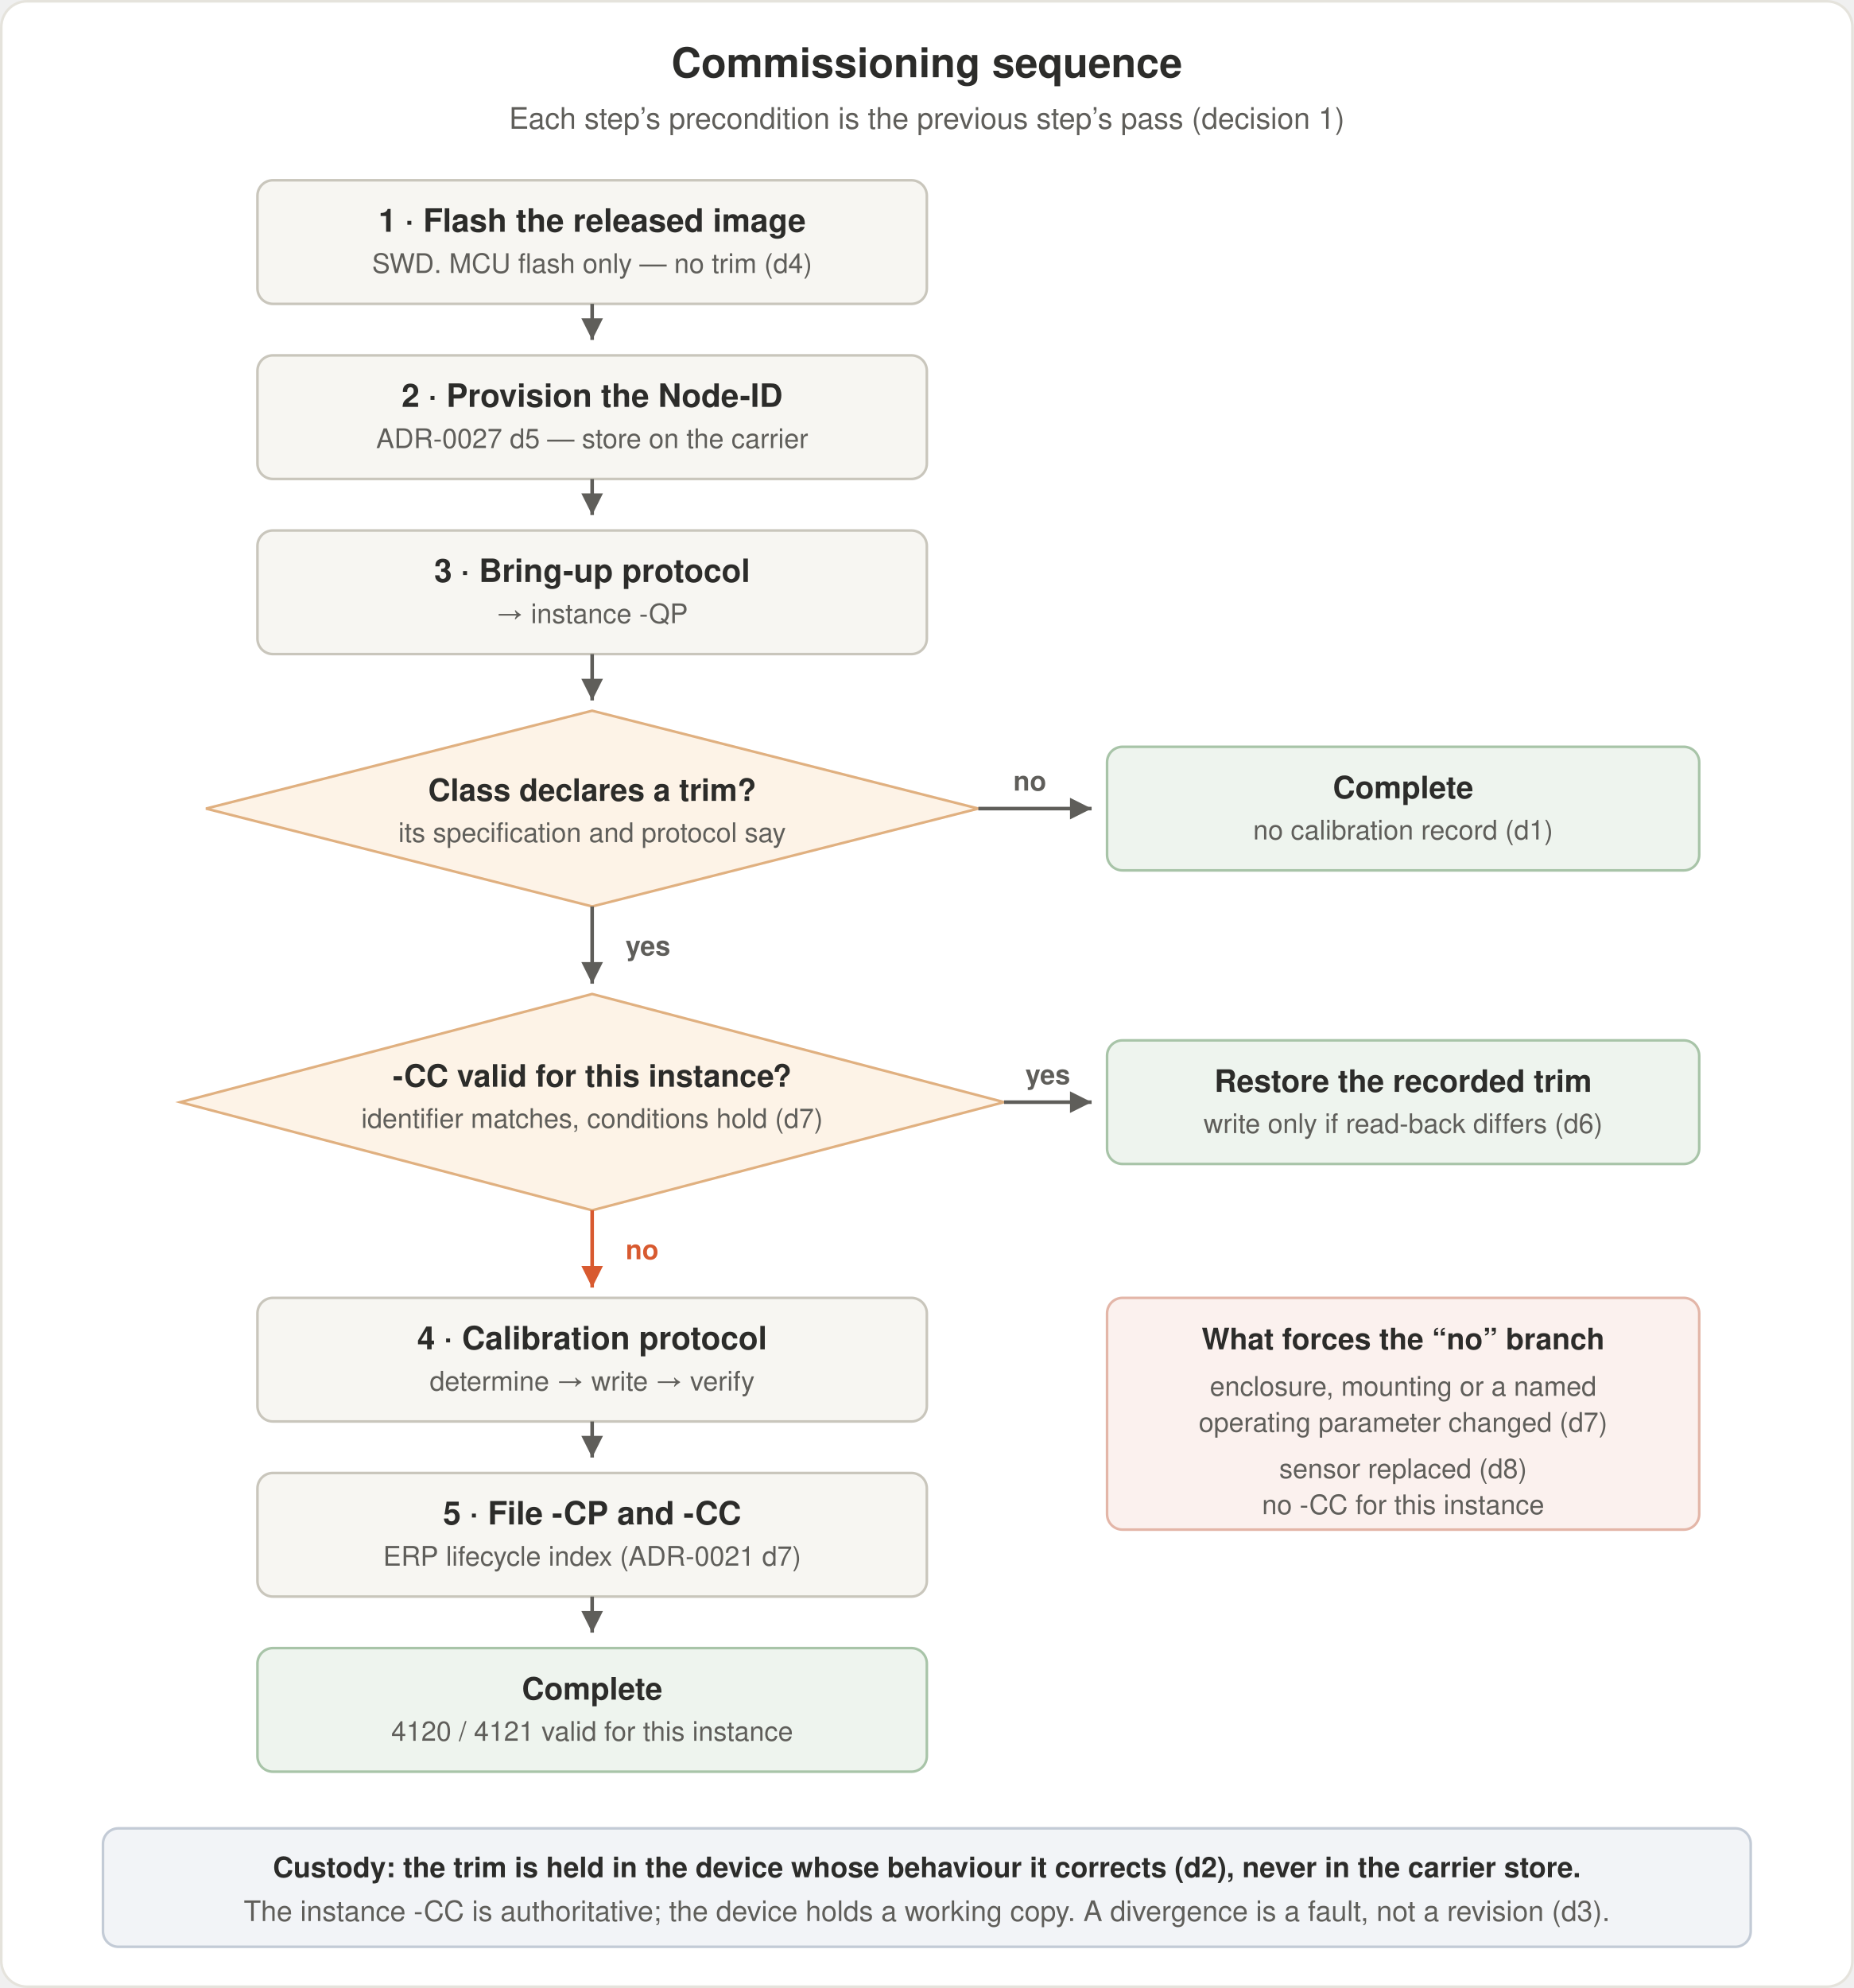
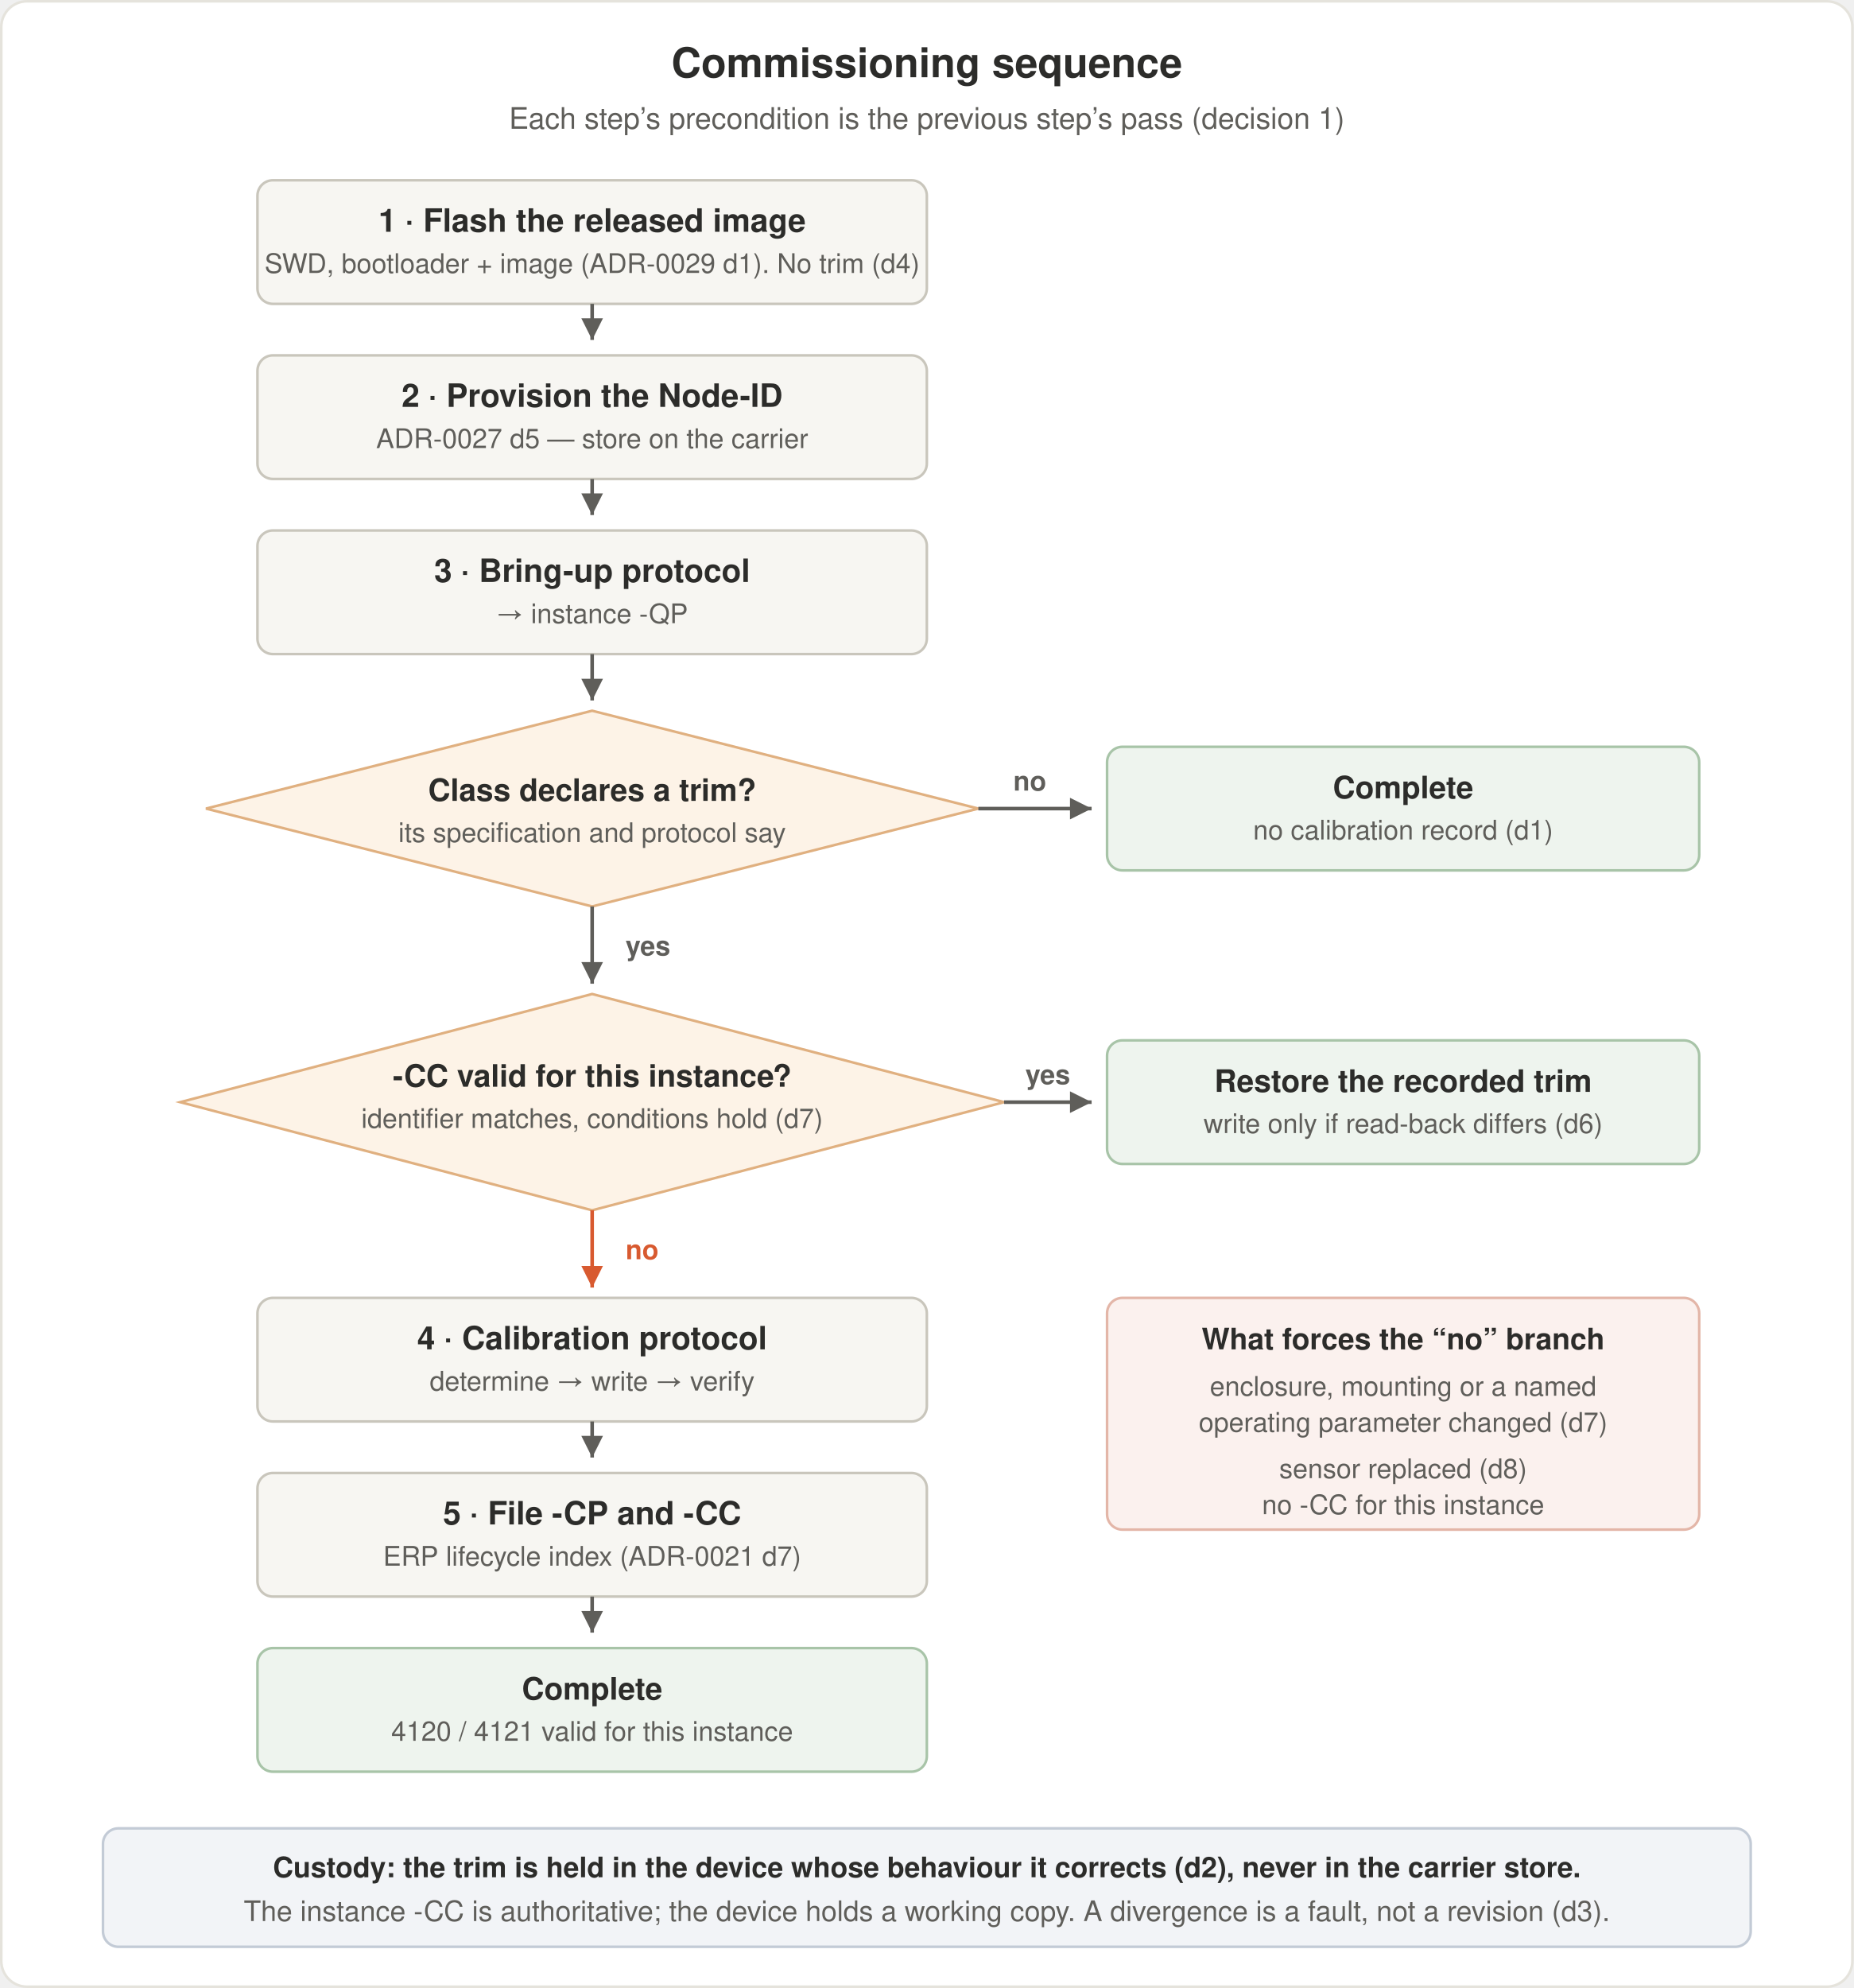
<svg xmlns="http://www.w3.org/2000/svg" width="720" height="772" viewBox="0 0 720 772" role="img" aria-label="Commissioning workflow, per ADR-0028">
  <defs>
    <marker id="a28" markerWidth="8" markerHeight="8" refX="6" refY="3" orient="auto">
      <path d="M0 0 L6 3 L0 6 Z" fill="#5F5E5A" />
    </marker>
    <marker id="a28c" markerWidth="8" markerHeight="8" refX="6" refY="3" orient="auto">
      <path d="M0 0 L6 3 L0 6 Z" fill="#D85A30" />
    </marker>
  </defs>
  <rect x="0.5" y="0.5" width="719" height="771" rx="10" fill="#FFFFFF" stroke="#E5E3DC" />
  <text x="360" y="30" text-anchor="middle" font-family="Helvetica, Arial, sans-serif" font-size="16" font-weight="600" fill="#2C2C2A">Commissioning sequence</text>
  <text x="360" y="50" text-anchor="middle" font-family="Helvetica, Arial, sans-serif" font-size="11.5" fill="#5F5E5A">Each step’s precondition is the previous step’s pass (decision 1)</text>
  <rect x="100" y="70" width="260" height="48" rx="6" fill="#F7F6F2" stroke="#C9C6BC" />
  <text x="230" y="90" text-anchor="middle" font-family="Helvetica, Arial, sans-serif" font-size="12.5" font-weight="600" fill="#2C2C2A">1 · Flash the released image</text>
-   <text x="230" y="106" text-anchor="middle" font-family="Helvetica, Arial, sans-serif" font-size="10.5" fill="#5F5E5A">SWD. MCU flash only — no trim (d4)</text>
+   <text x="230" y="106" text-anchor="middle" font-family="Helvetica, Arial, sans-serif" font-size="10.5" fill="#5F5E5A">SWD, bootloader + image (ADR-0029 d1). No trim (d4)</text>
  <line x1="230" y1="118" x2="230" y2="132" stroke="#5F5E5A" stroke-width="1.4" marker-end="url(#a28)" />
  <rect x="100" y="138" width="260" height="48" rx="6" fill="#F7F6F2" stroke="#C9C6BC" />
  <text x="230" y="158" text-anchor="middle" font-family="Helvetica, Arial, sans-serif" font-size="12.5" font-weight="600" fill="#2C2C2A">2 · Provision the Node-ID</text>
  <text x="230" y="174" text-anchor="middle" font-family="Helvetica, Arial, sans-serif" font-size="10.5" fill="#5F5E5A">ADR-0027 d5 — store on the carrier</text>
  <line x1="230" y1="186" x2="230" y2="200" stroke="#5F5E5A" stroke-width="1.4" marker-end="url(#a28)" />
  <rect x="100" y="206" width="260" height="48" rx="6" fill="#F7F6F2" stroke="#C9C6BC" />
  <text x="230" y="226" text-anchor="middle" font-family="Helvetica, Arial, sans-serif" font-size="12.5" font-weight="600" fill="#2C2C2A">3 · Bring-up protocol</text>
  <text x="230" y="242" text-anchor="middle" font-family="Helvetica, Arial, sans-serif" font-size="10.5" fill="#5F5E5A">→ instance -QP</text>
  <line x1="230" y1="254" x2="230" y2="272" stroke="#5F5E5A" stroke-width="1.4" marker-end="url(#a28)" />
  <polygon points="230,276 380,314 230,352 80,314" fill="#FDF3E7" stroke="#E0B080" />
  <text x="230" y="311" text-anchor="middle" font-family="Helvetica, Arial, sans-serif" font-size="12" font-weight="600" fill="#2C2C2A">Class declares a trim?</text>
  <text x="230" y="327" text-anchor="middle" font-family="Helvetica, Arial, sans-serif" font-size="10.5" fill="#5F5E5A">its specification and protocol say</text>
  <line x1="380" y1="314" x2="424" y2="314" stroke="#5F5E5A" stroke-width="1.4" marker-end="url(#a28)" />
  <text x="400" y="307" text-anchor="middle" font-family="Helvetica, Arial, sans-serif" font-size="10.5" font-weight="600" fill="#5F5E5A">no</text>
  <line x1="230" y1="352" x2="230" y2="382" stroke="#5F5E5A" stroke-width="1.4" marker-end="url(#a28)" />
  <text x="243" y="371" font-family="Helvetica, Arial, sans-serif" font-size="10.5" font-weight="600" fill="#5F5E5A">yes</text>
  <rect x="430" y="290" width="230" height="48" rx="6" fill="#EEF4EE" stroke="#A8C4A8" />
  <text x="545" y="310" text-anchor="middle" font-family="Helvetica, Arial, sans-serif" font-size="12" font-weight="600" fill="#2C2C2A">Complete</text>
  <text x="545" y="326" text-anchor="middle" font-family="Helvetica, Arial, sans-serif" font-size="10.5" fill="#5F5E5A">no calibration record (d1)</text>
  <polygon points="230,386 390,428 230,470 70,428" fill="#FDF3E7" stroke="#E0B080" />
  <text x="230" y="422" text-anchor="middle" font-family="Helvetica, Arial, sans-serif" font-size="12" font-weight="600" fill="#2C2C2A">-CC valid for this instance?</text>
  <text x="230" y="438" text-anchor="middle" font-family="Helvetica, Arial, sans-serif" font-size="10.5" fill="#5F5E5A">identifier matches, conditions hold (d7)</text>
  <line x1="390" y1="428" x2="424" y2="428" stroke="#5F5E5A" stroke-width="1.4" marker-end="url(#a28)" />
  <text x="407" y="421" text-anchor="middle" font-family="Helvetica, Arial, sans-serif" font-size="10.5" font-weight="600" fill="#5F5E5A">yes</text>
  <line x1="230" y1="470" x2="230" y2="500" stroke="#D85A30" stroke-width="1.4" marker-end="url(#a28c)" />
  <text x="243" y="489" font-family="Helvetica, Arial, sans-serif" font-size="10.5" font-weight="600" fill="#D85A30">no</text>
  <rect x="430" y="404" width="230" height="48" rx="6" fill="#EEF4EE" stroke="#A8C4A8" />
  <text x="545" y="424" text-anchor="middle" font-family="Helvetica, Arial, sans-serif" font-size="12" font-weight="600" fill="#2C2C2A">Restore the recorded trim</text>
  <text x="545" y="440" text-anchor="middle" font-family="Helvetica, Arial, sans-serif" font-size="10.5" fill="#5F5E5A">write only if read-back differs (d6)</text>
  <rect x="100" y="504" width="260" height="48" rx="6" fill="#F7F6F2" stroke="#C9C6BC" />
  <text x="230" y="524" text-anchor="middle" font-family="Helvetica, Arial, sans-serif" font-size="12.5" font-weight="600" fill="#2C2C2A">4 · Calibration protocol</text>
  <text x="230" y="540" text-anchor="middle" font-family="Helvetica, Arial, sans-serif" font-size="10.5" fill="#5F5E5A">determine → write → verify</text>
  <line x1="230" y1="552" x2="230" y2="566" stroke="#5F5E5A" stroke-width="1.4" marker-end="url(#a28)" />
  <rect x="100" y="572" width="260" height="48" rx="6" fill="#F7F6F2" stroke="#C9C6BC" />
  <text x="230" y="592" text-anchor="middle" font-family="Helvetica, Arial, sans-serif" font-size="12.5" font-weight="600" fill="#2C2C2A">5 · File -CP and -CC</text>
  <text x="230" y="608" text-anchor="middle" font-family="Helvetica, Arial, sans-serif" font-size="10.5" fill="#5F5E5A">ERP lifecycle index (ADR-0021 d7)</text>
  <line x1="230" y1="620" x2="230" y2="634" stroke="#5F5E5A" stroke-width="1.4" marker-end="url(#a28)" />
  <rect x="100" y="640" width="260" height="48" rx="6" fill="#EEF4EE" stroke="#A8C4A8" />
  <text x="230" y="660" text-anchor="middle" font-family="Helvetica, Arial, sans-serif" font-size="12" font-weight="600" fill="#2C2C2A">Complete</text>
  <text x="230" y="676" text-anchor="middle" font-family="Helvetica, Arial, sans-serif" font-size="10.5" fill="#5F5E5A">4120 / 4121 valid for this instance</text>
  <rect x="430" y="504" width="230" height="90" rx="6" fill="#FBF1EE" stroke="#E3B6A8" />
  <text x="545" y="524" text-anchor="middle" font-family="Helvetica, Arial, sans-serif" font-size="11.5" font-weight="600" fill="#2C2C2A">What forces the “no” branch</text>
  <text x="545" y="542" text-anchor="middle" font-family="Helvetica, Arial, sans-serif" font-size="10.5" fill="#5F5E5A">enclosure, mounting or a named</text>
  <text x="545" y="556" text-anchor="middle" font-family="Helvetica, Arial, sans-serif" font-size="10.5" fill="#5F5E5A">operating parameter changed (d7)</text>
  <text x="545" y="574" text-anchor="middle" font-family="Helvetica, Arial, sans-serif" font-size="10.5" fill="#5F5E5A">sensor replaced (d8)</text>
  <text x="545" y="588" text-anchor="middle" font-family="Helvetica, Arial, sans-serif" font-size="10.5" fill="#5F5E5A">no -CC for this instance</text>
  <rect x="40" y="710" width="640" height="46" rx="6" fill="#F2F4F7" stroke="#C3CBD6" />
  <text x="360" y="729" text-anchor="middle" font-family="Helvetica, Arial, sans-serif" font-size="11" font-weight="600" fill="#2C2C2A">Custody: the trim is held in the device whose behaviour it corrects (d2), never in the carrier store.</text>
  <text x="360" y="746" text-anchor="middle" font-family="Helvetica, Arial, sans-serif" font-size="11" fill="#5F5E5A">The instance -CC is authoritative; the device holds a working copy. A divergence is a fault, not a revision (d3).</text>
</svg>
